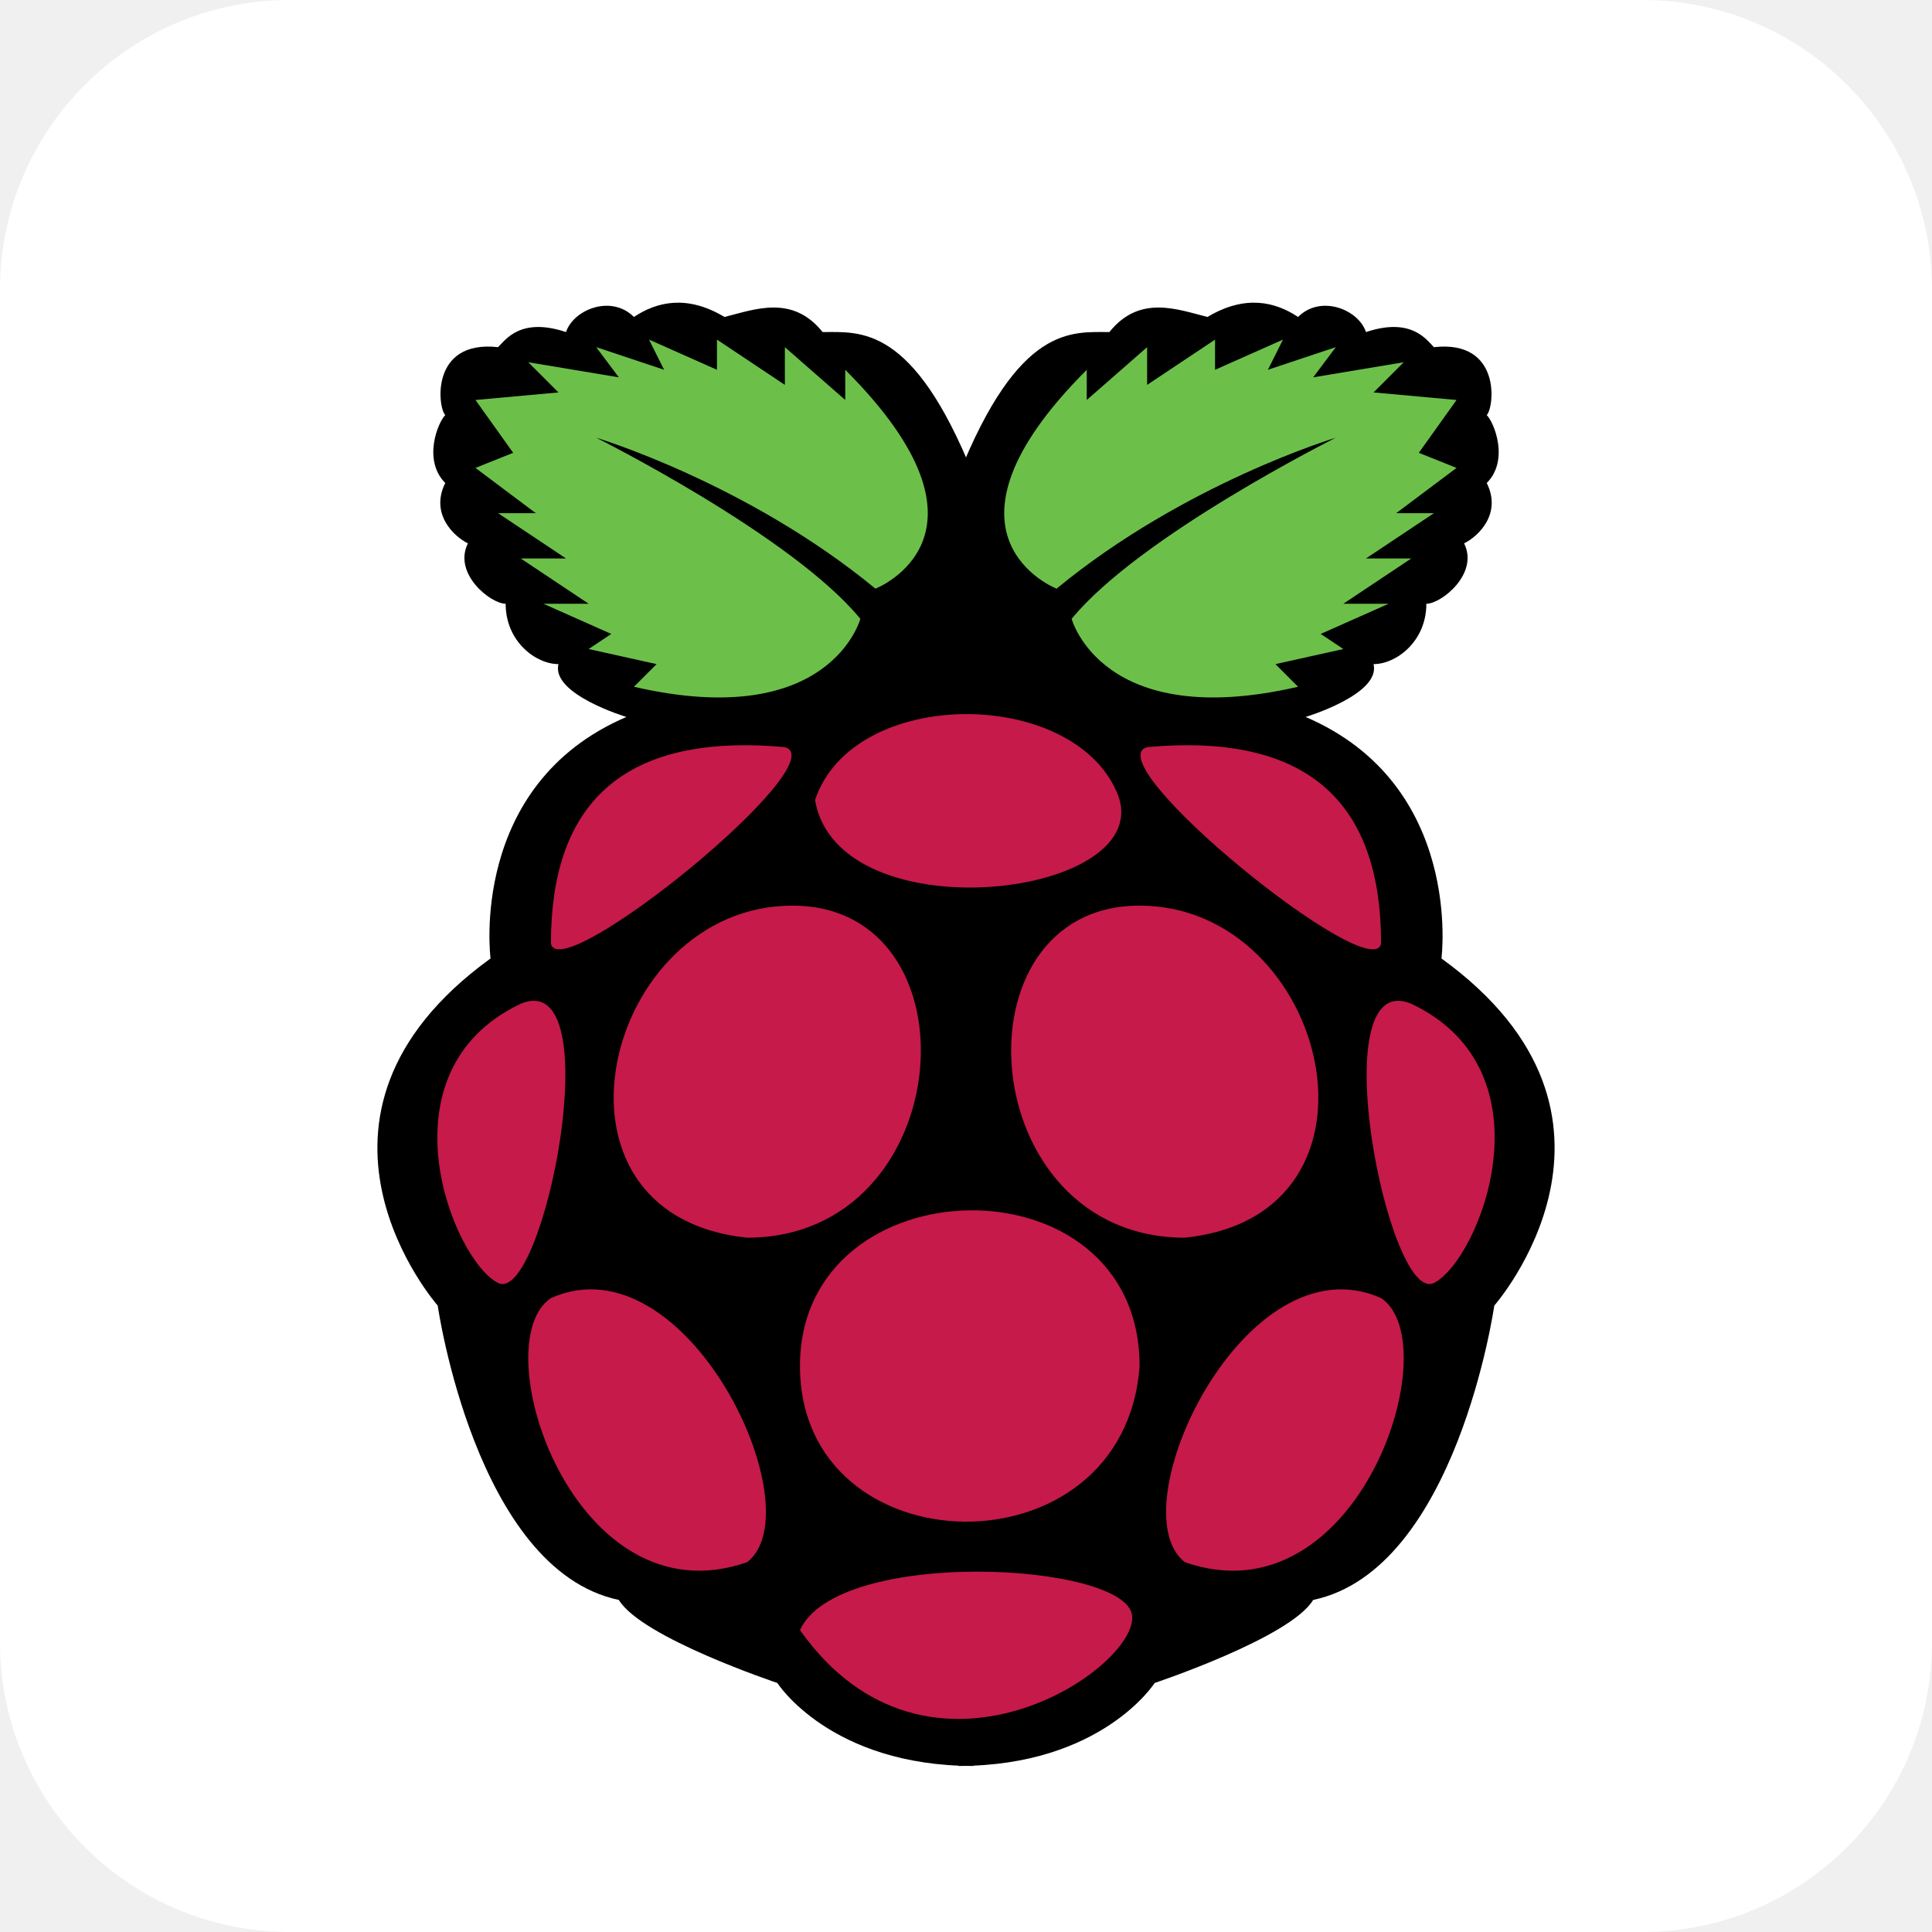
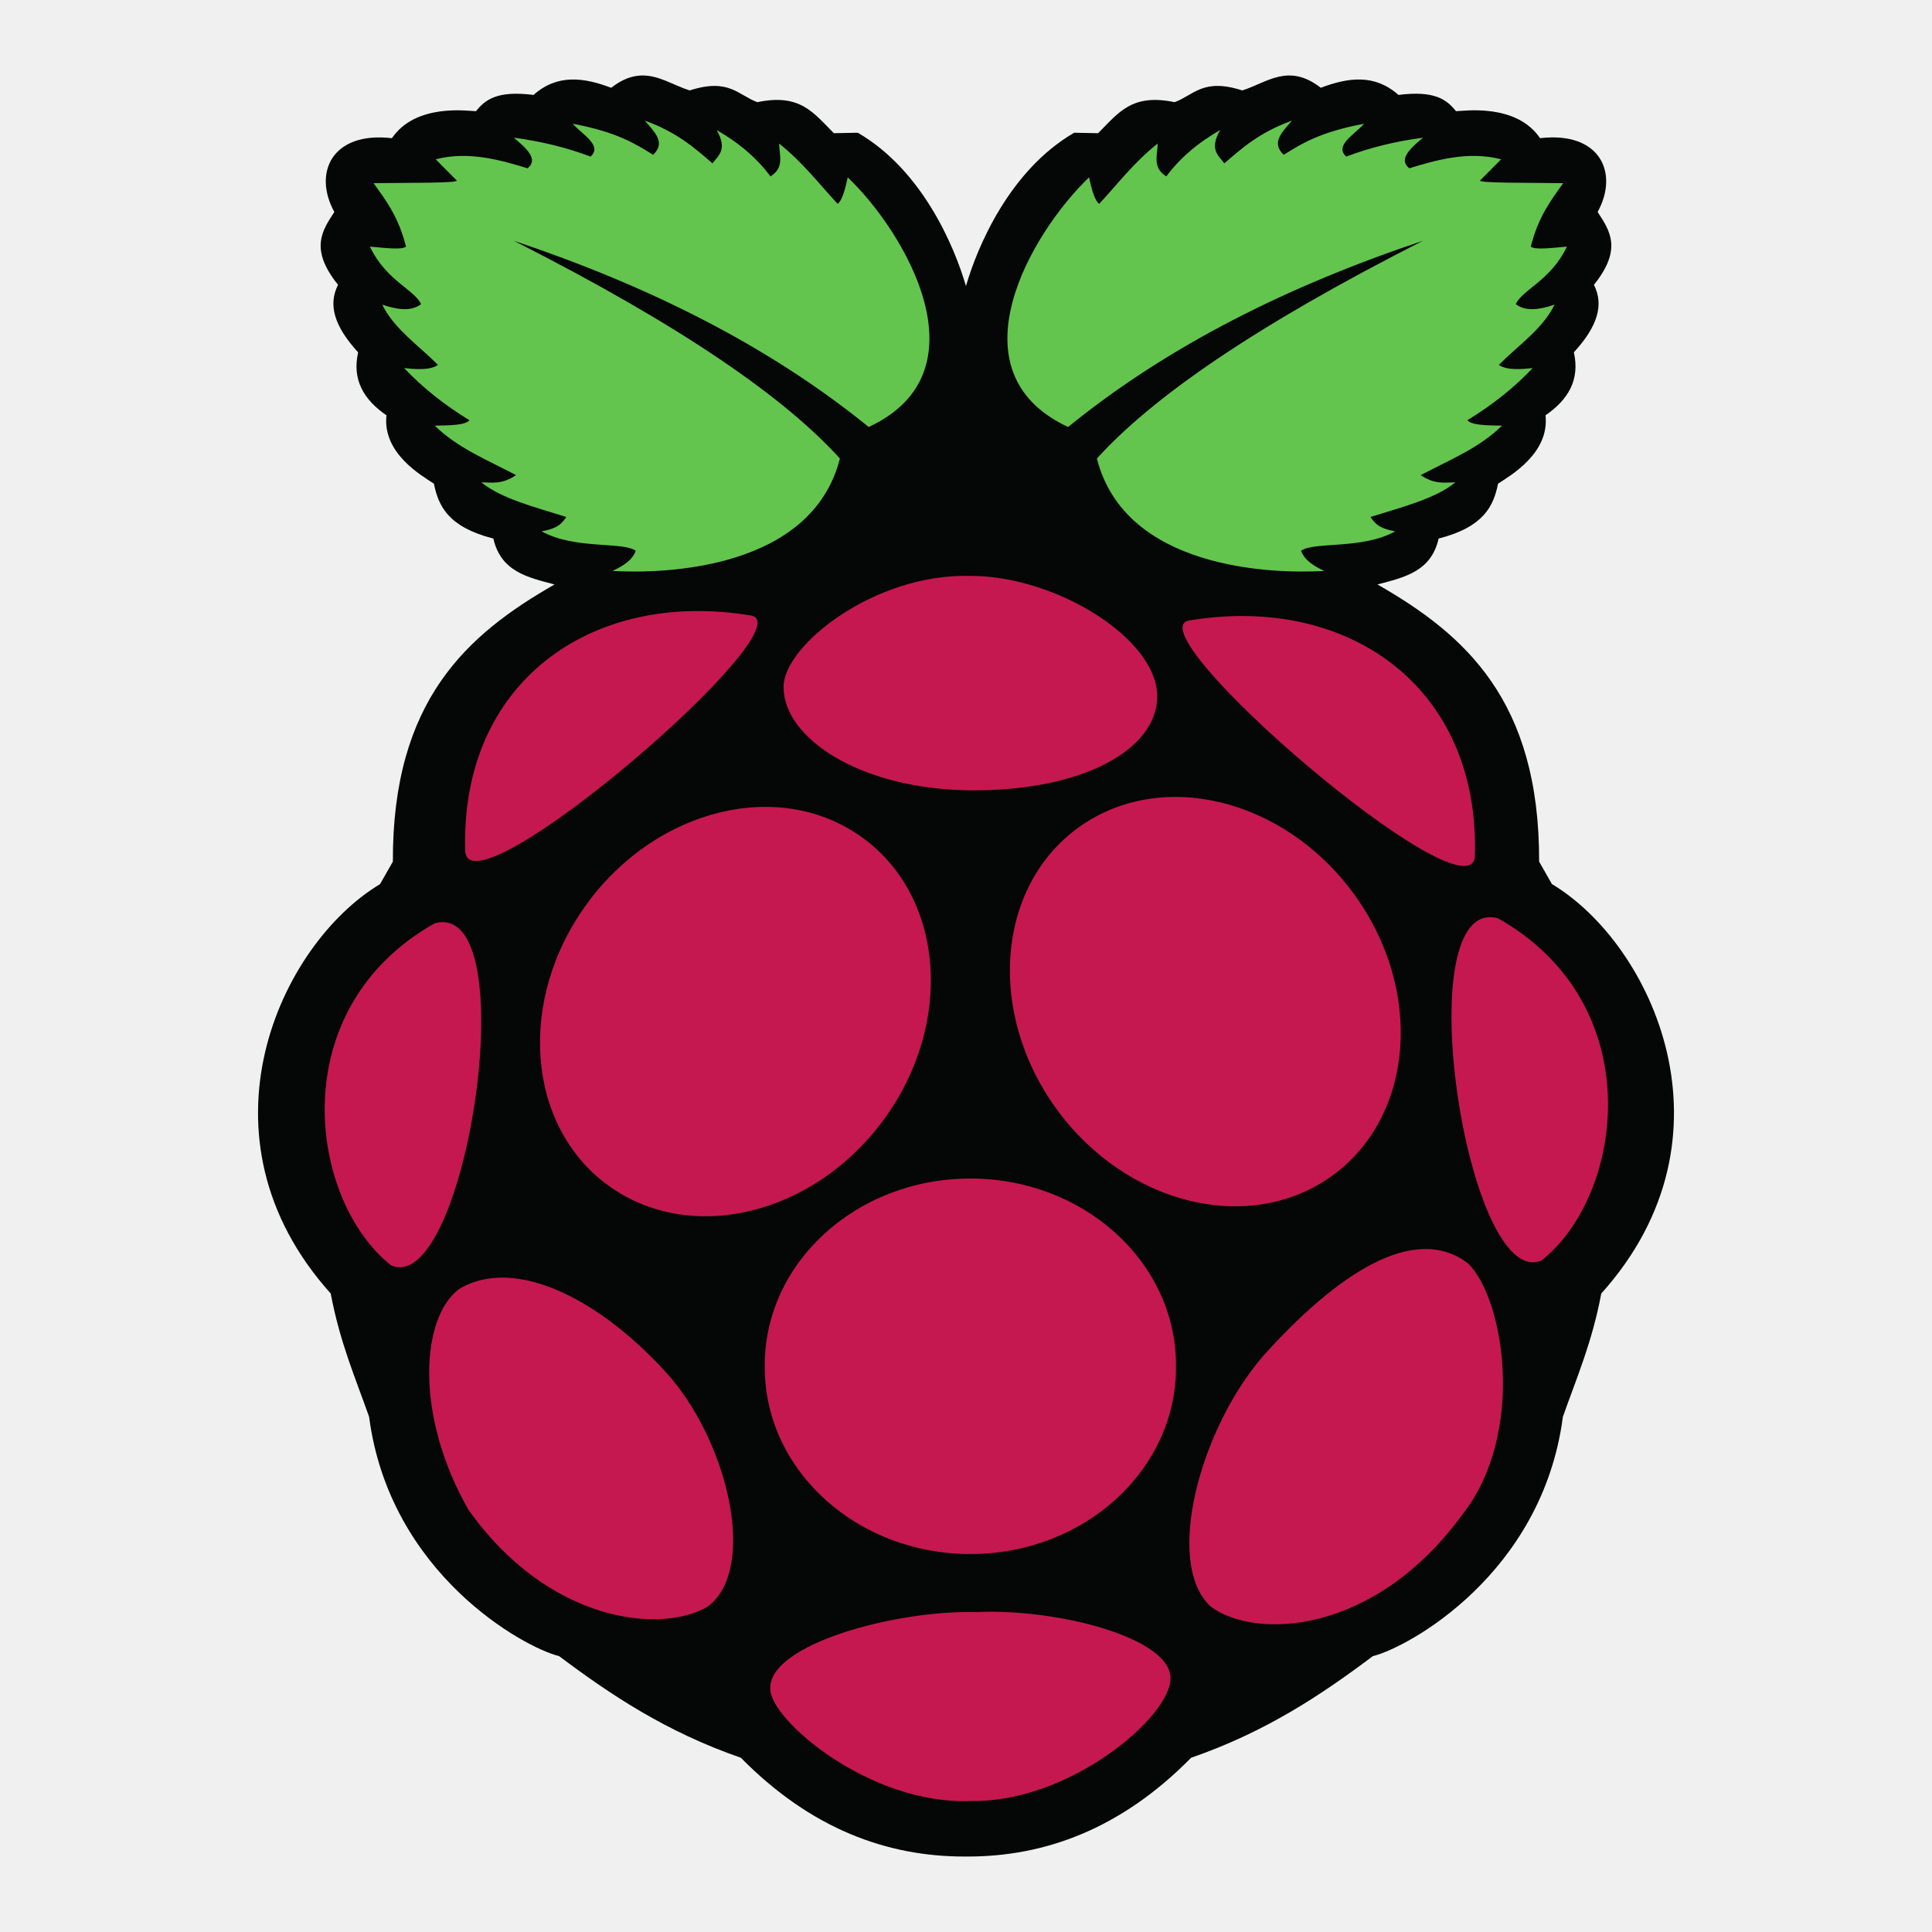
- <svg xmlns="http://www.w3.org/2000/svg" xmlns:xlink="http://www.w3.org/1999/xlink" aria-label="Raspberry Pi" role="img" viewBox="0 0 512 512" fill="#c51a4a">
-   <rect width="512" height="512" rx="15%" fill="#ffffff" />
-   <g transform="scale(2)">
-     <g id="a">
-       <path fill="#000000" d="M129 63c-8-20-15-19-20-19-4-5-9-3-13-2-5-3-9-2-12 0-3-3-8-1-9 2-6-2-8 1-9 2-9-1-8 8-7 9-1 1-3 6 0 9-2 4 1 7 3 8-2 4 3 8 5 8 0 5 4 8 7 8-1 4 9 7 9 7-21 9-18 32-18 32-29 21-7 46-7 46s5 35 24 39c3 5 21 11 21 11s7 11 26 11" />
-       <path fill="#6cc04a" d="M74 52l-4-4 12 2-3-4 9 3-2-4 9 4v-4l9 6v-5l8 7 v-4c22 22 4 29 4 29C99 64 79 58 79 58s26 13 35 24c0 0-4 15-30 9l3-3-9-2 3-2-9-4h6l-9-6h6l-9-6h5l-8-6l5-2l-5-7" />
-       <path d="M69 133c-19 9-9 34-3 37s15-42 3-37m35-34c7 2-30 32-31 26 0-18 9-28 31-26m-5 65c-29-3-19-44 6-44s22 44-6 44m-26 8c-9 6 3 43 26 35 9-7-8-43-26-35" />
-     </g>
-     <use xlink:href="#a" transform="matrix(-1 0 0 1 256 0)" />
-     <path d="M106 216c17 24 45 5 44-2s-39-9-44 2m45-35c0-28-45-27-45 0s43 28 45 0m-43-75c5-15 34-15 40-1s-37 19-40 1" />
-   </g>
+ <svg xmlns="http://www.w3.org/2000/svg" viewBox="0 0 128 128">
+   <path d="M42.489 5.002c-.606.018-1.258.239-1.998.814-1.813-.689-3.57-.928-5.142.474-2.427-.31-3.216.33-3.814 1.077-.532-.011-3.986-.54-5.57 1.788-3.98-.464-5.239 2.306-3.814 4.889-.812 1.24-1.655 2.464.246 4.827-.672 1.317-.255 2.744 1.33 4.473-.419 1.85.403 3.155 1.877 4.173-.276 2.531 2.357 4.004 3.143 4.528.302 1.475.932 2.868 3.94 3.637.495 2.2 2.303 2.579 4.053 3.04-5.785 3.313-10.746 7.67-10.712 18.363l-.848 1.49c-6.633 3.973-12.601 16.743-3.269 27.123.61 3.25 1.632 5.583 2.542 8.166 1.362 10.409 10.247 15.282 12.59 15.859 3.435 2.576 7.092 5.02 12.042 6.733 4.665 4.74 9.72 6.546 14.803 6.544h.224c5.083.003 10.138-1.804 14.803-6.544 4.95-1.712 8.607-4.157 12.041-6.733 2.344-.577 11.229-5.45 12.59-15.86.91-2.582 1.933-4.915 2.543-8.165 9.332-10.38 3.364-23.152-3.27-27.126l-.848-1.488c.034-10.692-4.927-15.05-10.712-18.363 1.75-.461 3.558-.841 4.054-3.04 3.007-.77 3.636-2.162 3.938-3.637.787-.525 3.42-1.997 3.144-4.53 1.474-1.016 2.296-2.322 1.878-4.172 1.584-1.728 2-3.156 1.328-4.472 1.902-2.362 1.058-3.587.246-4.827 1.425-2.583.168-5.353-3.814-4.889-1.584-2.327-5.037-1.798-5.57-1.788-.598-.747-1.387-1.387-3.814-1.077-1.571-1.401-3.329-1.162-5.142-.473-2.152-1.673-3.577-.332-5.204.175-2.606-.84-3.202.31-4.482.778-2.842-.592-3.706.696-5.069 2.056l-1.585-.031c-4.286 2.488-6.416 7.555-7.17 10.16-.756-2.606-2.88-7.673-7.166-10.16l-1.585.03c-1.364-1.36-2.228-2.647-5.07-2.055-1.28-.468-1.875-1.617-4.483-.778-1.068-.333-2.05-1.025-3.206-.99l.002.001" fill="#050606" />
+   <path d="M34.04 15.95c11.373 5.774 17.984 10.447 21.606 14.426-1.854 7.323-11.531 7.657-15.07 7.451.725-.332 1.33-.73 1.544-1.34-.888-.622-4.036-.066-6.234-1.283.844-.172 1.239-.34 1.634-.953-2.077-.653-4.313-1.215-5.629-2.296.71.01 1.373.157 2.3-.477-1.86-.987-3.845-1.769-5.386-3.278.96-.023 1.998-.01 2.3-.358-1.703-1.038-3.14-2.194-4.328-3.457 1.346.16 1.914.022 2.24-.21-1.288-1.297-2.916-2.393-3.693-3.993 1 .34 1.914.47 2.573-.03-.438-.972-2.311-1.545-3.39-3.815 1.052.1 2.168.226 2.391 0-.488-1.96-1.326-3.061-2.148-4.202 2.251-.033 5.662.008 5.508-.18l-1.392-1.4c2.199-.583 4.449.094 6.083.596.733-.57-.013-1.29-.908-2.027 1.869.246 3.557.67 5.083 1.252.816-.725-.529-1.45-1.18-2.176 2.888.54 4.111 1.298 5.326 2.057.883-.833.05-1.54-.544-2.265 2.177.794 3.298 1.82 4.479 2.831.4-.532 1.016-.922.272-2.206 1.545.878 2.71 1.912 3.57 3.07.957-.6.57-1.42.576-2.175 1.606 1.287 2.626 2.656 3.874 3.994.25-.18.47-.792.665-1.759 3.832 3.662 9.247 12.886 1.392 16.543-6.685-5.43-14.67-9.378-23.517-12.34h.002m60.239 0c-11.373 5.775-17.984 10.446-21.606 14.426 1.855 7.323 11.532 7.657 15.07 7.451-.725-.332-1.329-.73-1.543-1.34.888-.622 4.036-.066 6.234-1.283-.844-.172-1.24-.34-1.634-.953 2.076-.653 4.313-1.215 5.628-2.296-.71.01-1.373.157-2.3-.477 1.86-.987 3.845-1.769 5.387-3.278-.962-.023-1.998-.01-2.3-.358 1.703-1.038 3.139-2.194 4.328-3.457-1.346.16-1.914.022-2.24-.21 1.287-1.297 2.916-2.393 3.692-3.993-.999.34-1.913.47-2.572-.03.437-.972 2.31-1.545 3.39-3.815-1.053.1-2.168.226-2.392 0 .49-1.96 1.327-3.062 2.149-4.203-2.251-.033-5.662.008-5.508-.179l1.393-1.4c-2.2-.584-4.45.093-6.083.595-.734-.57.013-1.29.907-2.027-1.868.246-3.557.67-5.083 1.252-.816-.725.529-1.45 1.18-2.176-2.887.54-4.11 1.298-5.326 2.057-.882-.833-.05-1.54.544-2.265-2.177.794-3.298 1.82-4.478 2.831-.4-.532-1.017-.922-.273-2.206-1.545.878-2.71 1.912-3.57 3.07-.957-.6-.57-1.42-.576-2.175-1.606 1.287-2.626 2.657-3.873 3.994-.251-.18-.471-.792-.666-1.759-3.832 3.662-9.247 12.886-1.392 16.543 6.682-5.432 14.665-9.379 23.514-12.34h-.001" fill="#63c54d" />
+   <path d="M77.913 90.52c.04 6.833-6.028 12.402-13.551 12.438-7.524.036-13.655-5.474-13.695-12.308v-.13c-.04-6.834 6.027-12.403 13.551-12.439 7.524-.036 13.655 5.474 13.695 12.308v.13M56.672 55.173c5.645 3.642 6.662 11.9 2.273 18.442-4.39 6.543-12.524 8.894-18.169 5.251-5.644-3.642-6.662-11.9-2.273-18.442 4.39-6.543 12.524-8.894 18.169-5.251m15.236-.66c-5.645 3.643-6.663 11.9-2.273 18.443 4.39 6.542 12.524 8.894 18.168 5.25 5.645-3.642 6.663-11.899 2.273-18.442-4.39-6.542-12.523-8.893-18.168-5.25m-43.099 6.652c6.094-1.609 2.057 24.835-2.901 22.665-5.455-4.321-7.212-16.977 2.9-22.665m70.43-.329c-6.095-1.609-2.058 24.835 2.901 22.666 5.455-4.322 7.211-16.978-2.901-22.666m-20.44-19.73c10.517-1.75 19.268 4.405 18.915 15.639-.346 4.306-22.79-14.998-18.915-15.64m-29.059-.329c-10.519-1.75-19.27 4.407-18.916 15.64.346 4.306 22.79-14.999 18.916-15.64m14.489-2.62c-6.277-.16-12.301 4.59-12.316 7.344-.017 3.348 4.963 6.775 12.36 6.862 7.552.053 12.371-2.743 12.396-6.198.027-3.914-6.87-8.068-12.44-8.008m.485 68.645c5.473-.236 12.817 1.736 12.831 4.351.091 2.54-6.66 8.278-13.194 8.168-6.767.287-13.402-5.46-13.315-7.452-.101-2.921 8.24-5.201 13.678-5.067M44.459 91.3c3.896 4.625 5.672 12.748 2.421 15.142-3.076 1.829-10.547 1.076-15.858-6.438-3.58-6.304-3.119-12.72-.604-14.605 3.76-2.256 9.57.791 14.04 5.901m39.232-1.465c-4.217 4.864-6.565 13.735-3.489 16.592 2.94 2.22 10.834 1.91 16.666-6.06 4.234-5.352 2.815-14.29.397-16.664-3.593-2.738-8.75.765-13.575 6.13v.002" fill="#c51850" />
</svg>
